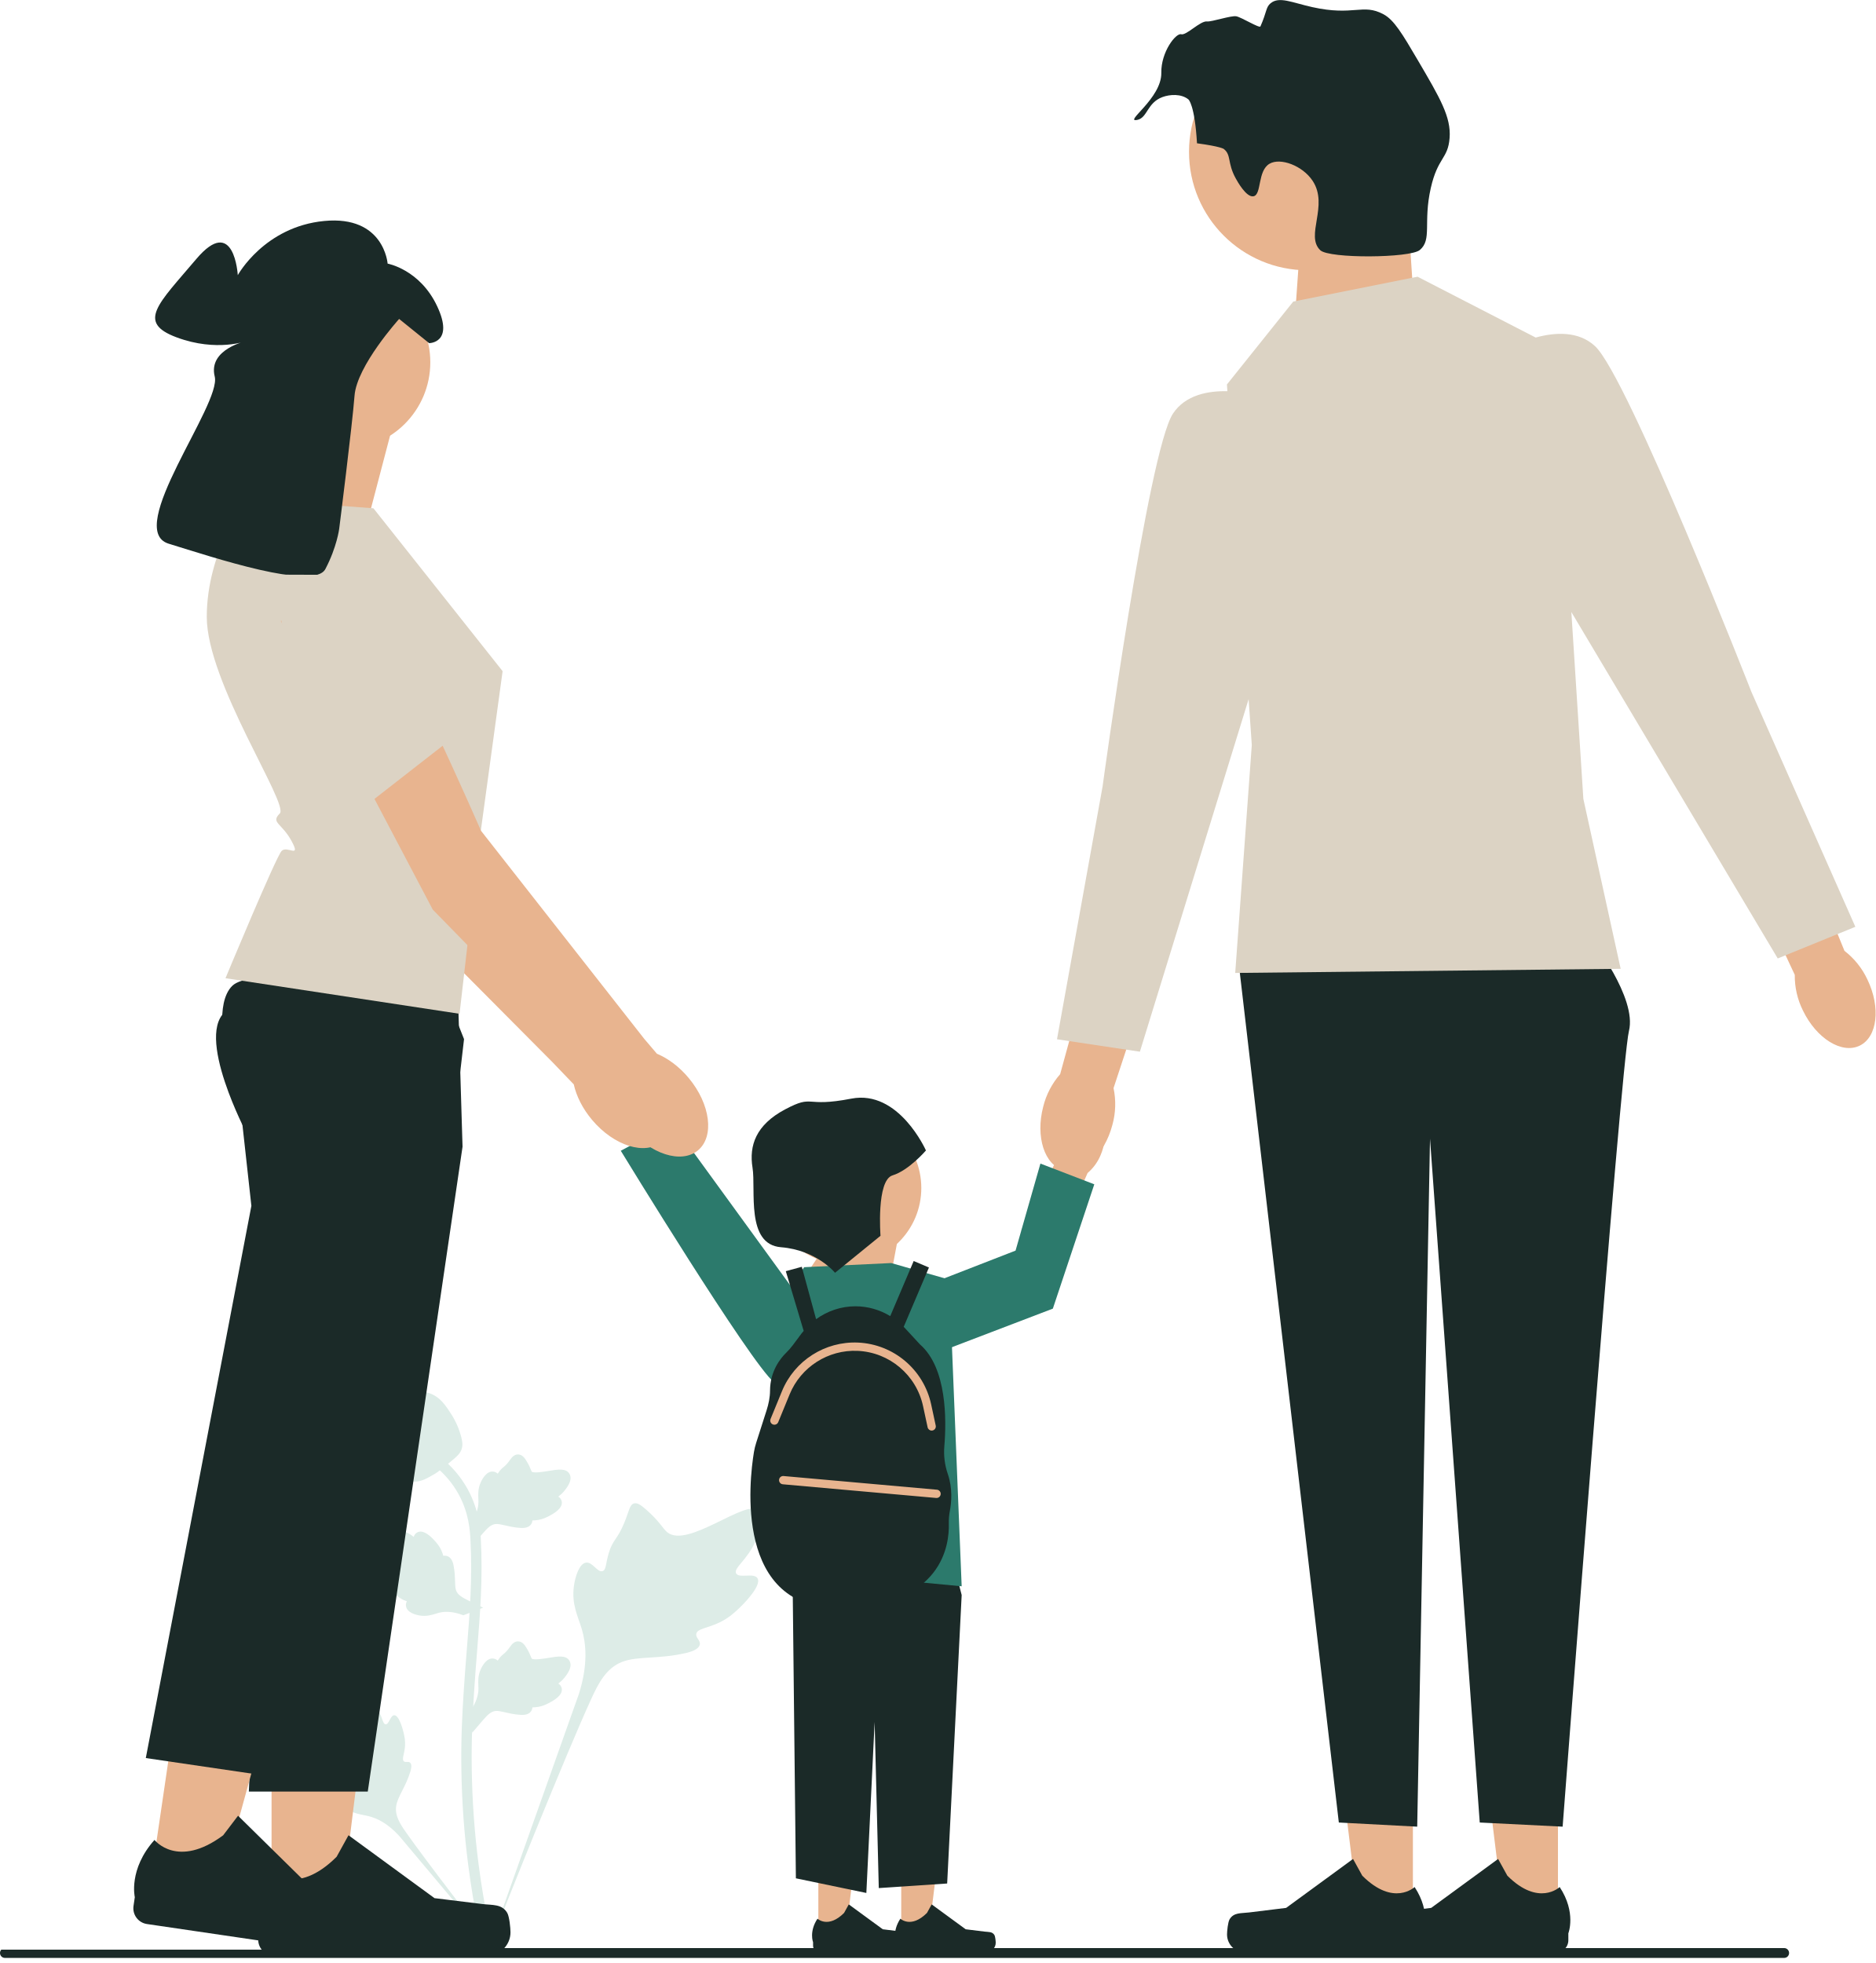
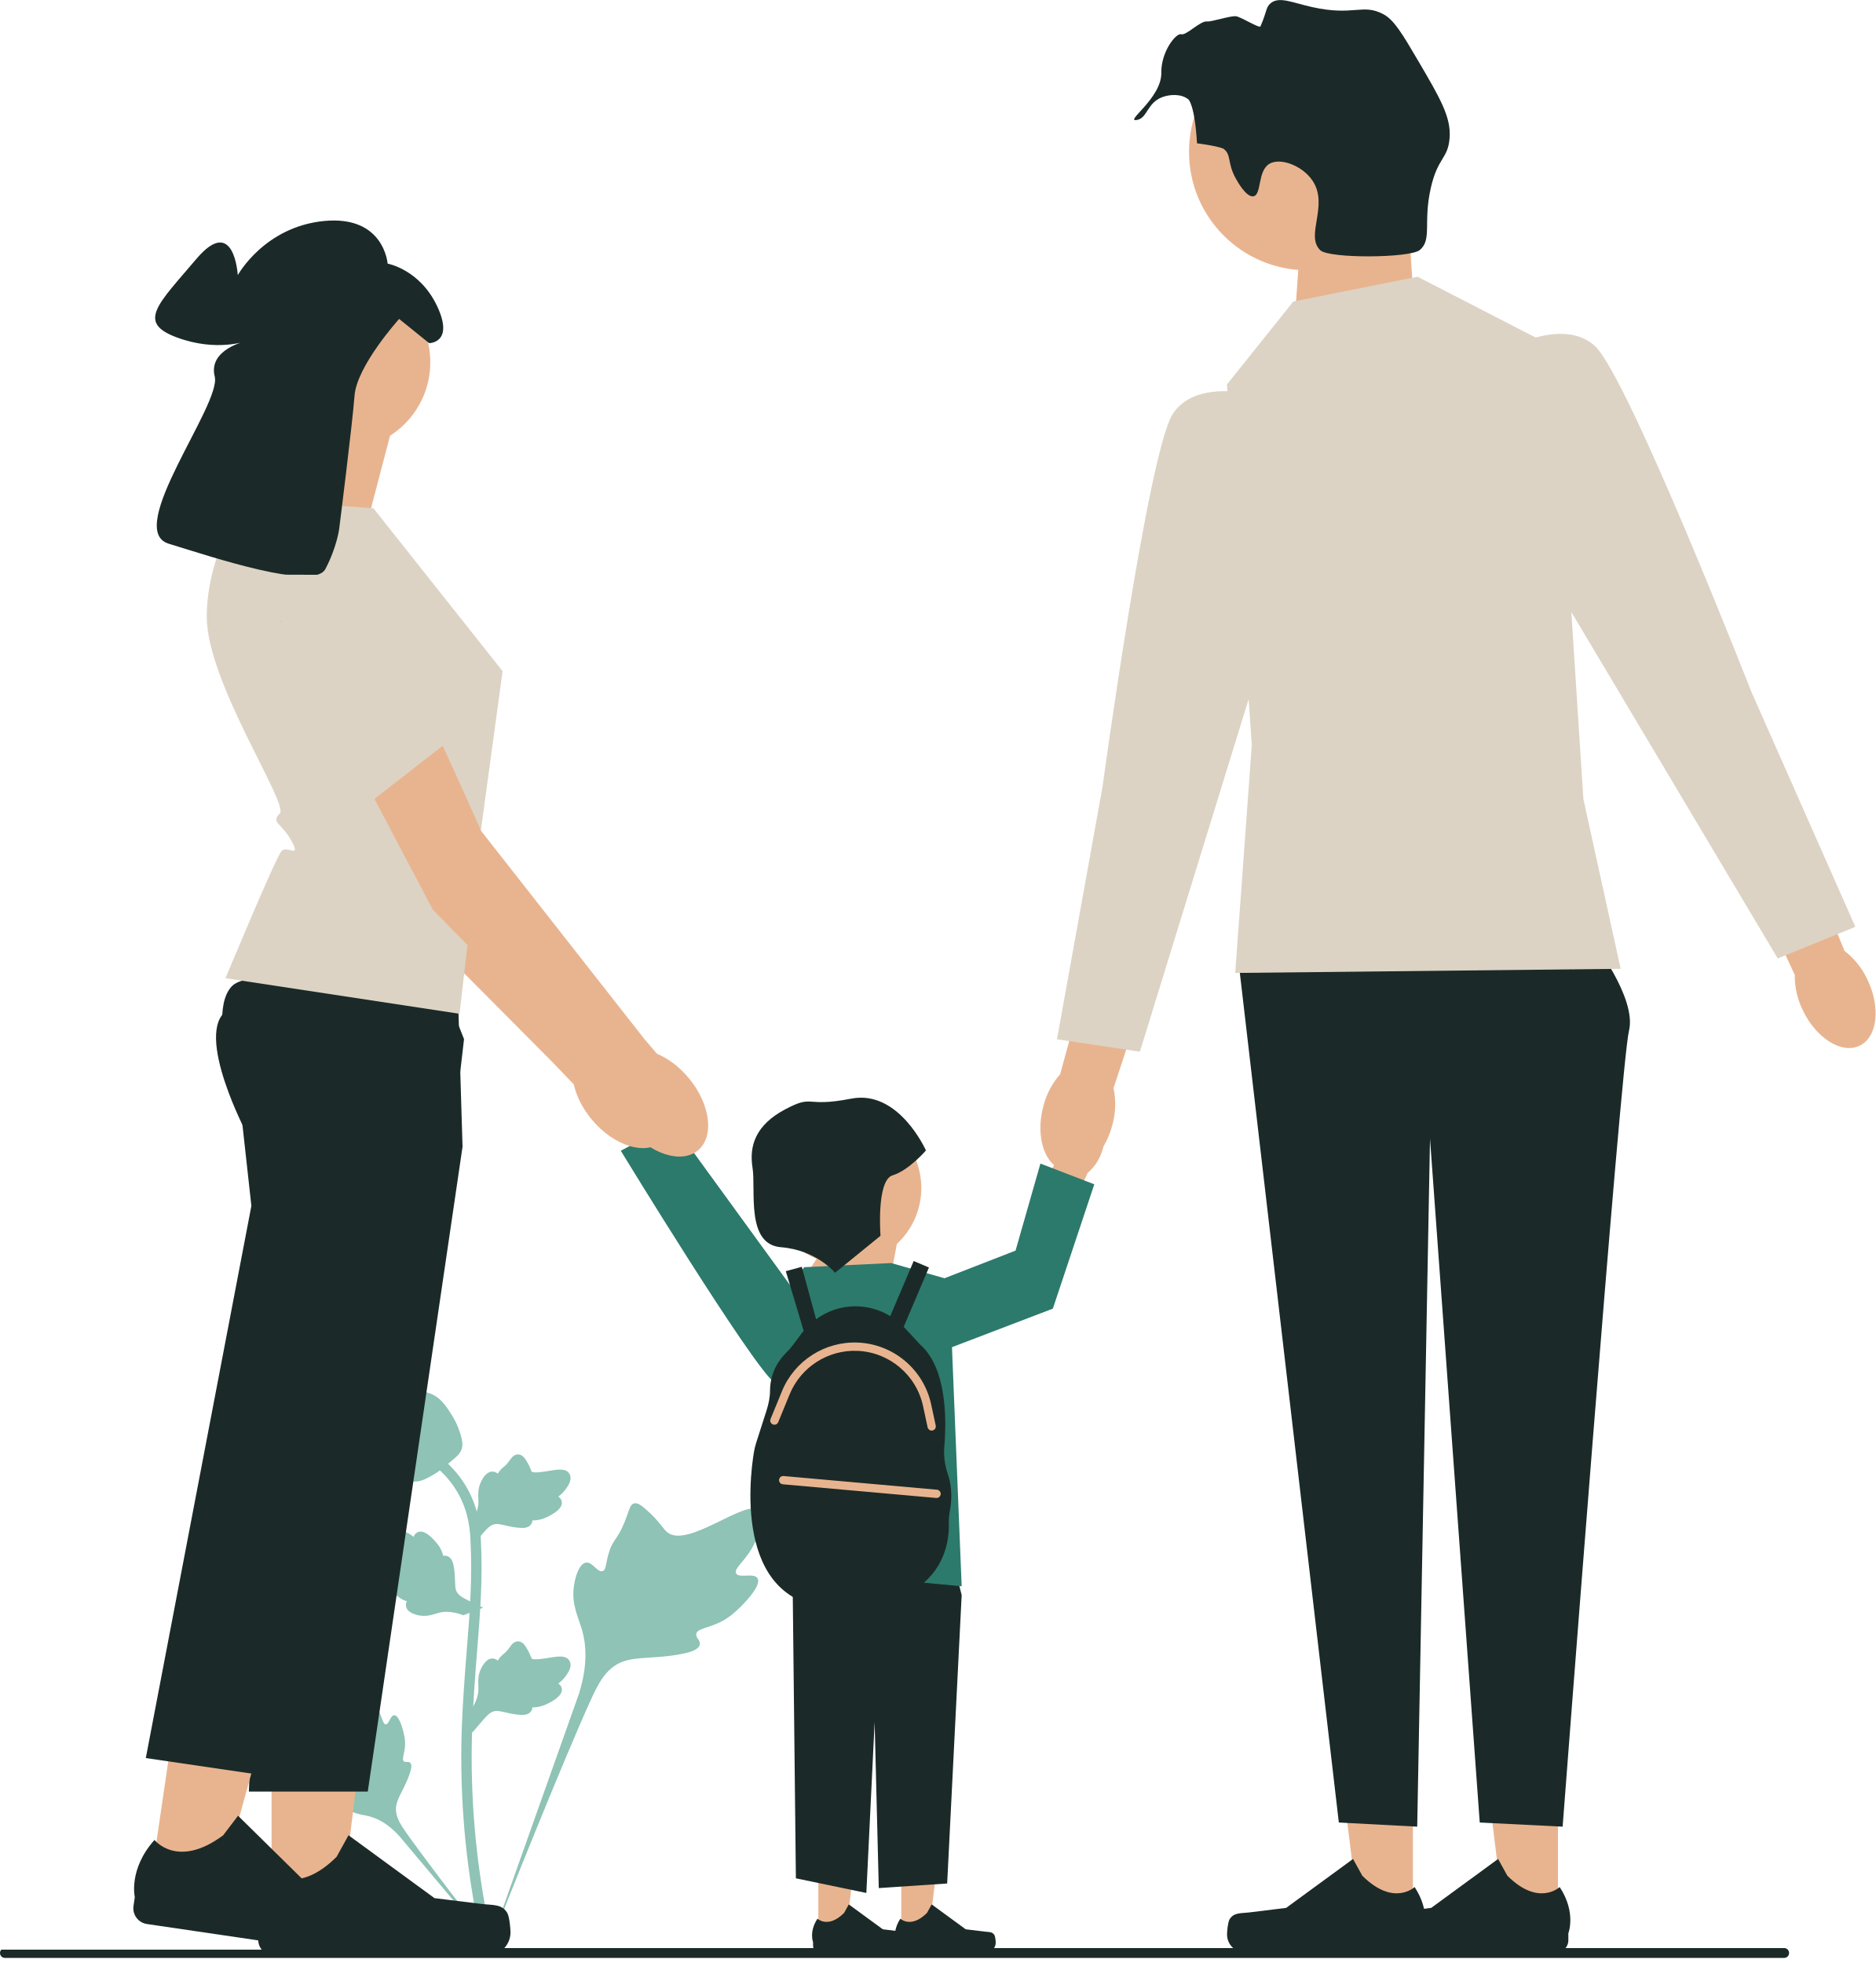
<svg xmlns="http://www.w3.org/2000/svg" viewBox="810 387 300 314" width="300" height="314">
  <svg x="810" y="387" width="300" height="313.2" viewBox="0 0 452.553 472.429">
    <g>
-       <path d="M182.775,380.824c-.844-1.424-4.497,.101-5.168-1.191-.669-1.287,2.724-3.249,4.663-7.73,.35-.808,2.553-5.9,.922-7.472-3.092-2.978-17.24,9.313-22.191,5.29-1.087-.883-1.846-2.645-5.134-5.506-1.308-1.138-2.099-1.652-2.865-1.461-1.086,.271-1.172,1.725-2.337,4.584-1.747,4.287-2.78,4.028-3.798,7.449-.756,2.539-.583,4.016-1.472,4.303-1.258,.407-2.416-2.286-4.011-2.045-1.627,.246-2.611,3.382-2.922,5.73-.583,4.406,1.035,7.313,1.932,10.371,.975,3.322,1.553,8.375-.698,15.528l-22.277,62.766c4.918-12.879,19.158-48.185,25.142-61.305,1.727-3.787,3.635-7.629,7.551-9.145,3.77-1.46,8.949-.588,15.55-2.179,.771-.186,2.911-.73,3.18-1.988,.223-1.04-1.036-1.621-.842-2.595,.259-1.307,2.734-1.323,5.775-2.831,2.144-1.063,3.48-2.328,4.629-3.415,.346-.328,5.495-5.262,4.371-7.157h-0Z" fill="#DDECE7" />
-       <path d="M95.13,413.866c-.942,.004-1.248,2.236-2.076,2.193-.825-.043-.808-2.275-2.448-4.519-.296-.405-2.159-2.955-3.401-2.608-2.354,.658-.404,11.148-3.806,12.418-.747,.279-1.831,.143-4.184,.931-.936,.314-1.417,.554-1.544,.985-.18,.611,.508,1.073,1.575,2.47,1.6,2.094,1.175,2.527,2.56,4.013,1.028,1.104,1.803,1.445,1.687,1.964-.163,.735-1.819,.526-2.161,1.379-.349,.87,.907,2.257,1.969,3.087,1.994,1.558,3.888,1.602,5.647,2.044,1.912,.48,4.559,1.654,7.42,4.823l24.378,29.044c-4.902-6.13-18.122-23.306-22.835-30.029-1.361-1.941-2.696-3.985-2.31-6.345,.371-2.272,2.293-4.562,3.417-8.261,.131-.432,.481-1.639-.058-2.134-.446-.409-1.095,.041-1.517-.335-.567-.504,.14-1.724,.277-3.651,.097-1.359-.138-2.38-.341-3.258-.061-.265-.997-4.215-2.251-4.21v0Z" fill="#DDECE7" />
-       <path d="M113.929,418.086l-.568-5.068,.259-.384c1.2-1.777,1.812-3.512,1.819-5.159,.001-.262-.011-.524-.023-.79-.049-1.057-.11-2.371,.575-3.903,.384-.854,1.463-2.831,3.086-2.587,.437,.061,.767,.262,1.018,.497,.037-.059,.075-.117,.115-.181,.505-.771,.905-1.101,1.291-1.419,.296-.245,.602-.497,1.082-1.094,.21-.262,.374-.492,.513-.685,.42-.585,.968-1.282,1.935-1.27,1.033,.049,1.574,.903,1.932,1.468,.64,1.008,.93,1.735,1.122,2.217,.07,.176,.149,.374,.19,.436,.333,.489,3.038,.032,4.057-.135,2.289-.382,4.27-.712,5.087,.732,.585,1.033,.151,2.398-1.33,4.168-.461,.551-.952,.969-1.388,1.297,.361,.215,.684,.546,.815,1.065h0c.308,1.228-.748,2.459-3.137,3.663-.593,.301-1.392,.702-2.512,.896-.527,.091-1.002,.113-1.408,.125-.009,.235-.064,.489-.207,.751-.42,.771-1.293,1.138-2.61,1.05-1.449-.076-2.642-.352-3.694-.595-.919-.21-1.711-.389-2.332-.347-1.153,.093-2.041,1.016-3.083,2.212l-2.603,3.042h-0Z" fill="#DDECE7" />
-       <path d="M116.563,387.911l-4.758,1.835-.437-.153c-2.023-.71-3.857-.862-5.452-.451-.254,.065-.504,.143-.759,.223-1.01,.315-2.266,.708-3.922,.434-.924-.155-3.11-.697-3.285-2.329-.052-.438,.059-.809,.222-1.111-.066-.021-.133-.042-.204-.065-.874-.293-1.295-.597-1.7-.889-.312-.224-.633-.456-1.332-.769-.307-.137-.571-.237-.793-.322-.672-.258-1.486-.611-1.719-1.549-.215-1.011,.474-1.751,.93-2.241,.813-.875,1.442-1.34,1.86-1.648,.153-.112,.324-.239,.373-.294,.389-.446-.74-2.947-1.159-3.891-.95-2.118-1.772-3.95-.582-5.106,.851-.828,2.282-.754,4.369,.229,.65,.307,1.179,.675,1.607,1.013,.117-.404,.354-.8,.823-1.058h0c1.11-.61,2.569,.099,4.339,2.105,.442,.498,1.033,1.169,1.504,2.203,.221,.487,.363,.941,.478,1.331,.229-.051,.49-.063,.779,.009,.852,.21,1.429,.962,1.678,2.258,.294,1.421,.329,2.645,.362,3.724,.03,.942,.058,1.753,.255,2.344,.382,1.091,1.5,1.717,2.922,2.421l3.603,1.746-0,0Z" fill="#DDECE7" />
-       <path d="M113.929,372.979l-.568-5.068,.259-.384c1.2-1.777,1.812-3.512,1.819-5.159,.001-.262-.011-.524-.023-.79-.049-1.057-.11-2.371,.575-3.903,.384-.854,1.463-2.831,3.086-2.587,.437,.061,.767,.262,1.018,.497,.037-.059,.075-.117,.115-.181,.505-.771,.905-1.101,1.291-1.419,.296-.245,.602-.497,1.082-1.094,.21-.262,.374-.492,.513-.685,.42-.585,.968-1.282,1.935-1.27,1.033,.049,1.574,.903,1.932,1.468,.64,1.008,.93,1.735,1.122,2.217,.07,.176,.149,.374,.19,.436,.333,.489,3.038,.032,4.057-.135,2.289-.382,4.27-.712,5.087,.732,.585,1.033,.151,2.398-1.33,4.168-.461,.551-.952,.969-1.388,1.297,.361,.215,.684,.546,.815,1.065h0c.308,1.228-.748,2.459-3.137,3.663-.593,.301-1.392,.702-2.512,.896-.527,.091-1.002,.113-1.408,.125-.009,.235-.064,.489-.207,.751-.42,.771-1.293,1.138-2.61,1.05-1.449-.076-2.642-.352-3.694-.595-.919-.21-1.711-.389-2.332-.347-1.153,.093-2.041,1.016-3.083,2.212l-2.603,3.042h-0Z" fill="#DDECE7" />
-       <path d="M119.115,471.357l-1.062-.666-.257-1.226,.257,1.226-1.238,.142c-.02-.115-.087-.379-.188-.793-.554-2.266-2.244-9.162-3.654-20.023-.984-7.581-1.541-15.376-1.656-23.17-.115-7.807,.255-13.717,.551-18.467,.224-3.583,.496-6.994,.762-10.317,.71-8.878,1.379-17.265,.881-26.55-.11-2.073-.341-6.387-2.862-10.978-1.462-2.663-3.476-5.027-5.987-7.023l1.561-1.963c2.771,2.207,5,4.826,6.623,7.782,2.795,5.09,3.047,9.791,3.168,12.05,.507,9.449-.17,17.916-.887,26.88-.264,3.311-.536,6.708-.759,10.276-.294,4.706-.66,10.565-.546,18.271,.113,7.701,.663,15.4,1.634,22.886,1.392,10.724,3.058,17.517,3.605,19.749,.291,1.192,.352,1.441,.054,1.914v-0Z" fill="#DDECE7" />
-       <path d="M100.066,357.494c-.103,0-.207-.002-.312-.01-2.134-.115-4.11-1.392-5.875-3.796-.827-1.131-1.251-2.42-2.095-4.992-.131-.396-.767-2.408-1.154-5.176-.253-1.808-.221-2.565,.137-3.233,.398-.744,1.041-1.263,1.766-1.613-.032-.24-.006-.487,.098-.739,.427-1.045,1.563-.908,2.177-.842,.311,.039,.699,.091,1.117,.069,.658-.032,1.012-.228,1.548-.521,.513-.281,1.15-.631,2.096-.825,1.865-.389,3.427,.14,3.942,.313,2.71,.903,4.046,3.01,5.593,5.45,.308,.489,1.367,2.271,2.065,4.713,.504,1.762,.433,2.545,.281,3.128-.308,1.197-1.036,1.882-2.885,3.394-1.931,1.583-2.9,2.376-3.732,2.858-1.937,1.118-3.153,1.821-4.768,1.821v0Z" fill="#DDECE7" />
+       <path d="M182.775,380.824c-.844-1.424-4.497,.101-5.168-1.191-.669-1.287,2.724-3.249,4.663-7.73,.35-.808,2.553-5.9,.922-7.472-3.092-2.978-17.24,9.313-22.191,5.29-1.087-.883-1.846-2.645-5.134-5.506-1.308-1.138-2.099-1.652-2.865-1.461-1.086,.271-1.172,1.725-2.337,4.584-1.747,4.287-2.78,4.028-3.798,7.449-.756,2.539-.583,4.016-1.472,4.303-1.258,.407-2.416-2.286-4.011-2.045-1.627,.246-2.611,3.382-2.922,5.73-.583,4.406,1.035,7.313,1.932,10.371,.975,3.322,1.553,8.375-.698,15.528l-22.277,62.766c4.918-12.879,19.158-48.185,25.142-61.305,1.727-3.787,3.635-7.629,7.551-9.145,3.77-1.46,8.949-.588,15.55-2.179,.771-.186,2.911-.73,3.18-1.988,.223-1.04-1.036-1.621-.842-2.595,.259-1.307,2.734-1.323,5.775-2.831,2.144-1.063,3.48-2.328,4.629-3.415,.346-.328,5.495-5.262,4.371-7.157h-0Z" fill="#8EC3B6" />
+       <path d="M95.13,413.866c-.942,.004-1.248,2.236-2.076,2.193-.825-.043-.808-2.275-2.448-4.519-.296-.405-2.159-2.955-3.401-2.608-2.354,.658-.404,11.148-3.806,12.418-.747,.279-1.831,.143-4.184,.931-.936,.314-1.417,.554-1.544,.985-.18,.611,.508,1.073,1.575,2.47,1.6,2.094,1.175,2.527,2.56,4.013,1.028,1.104,1.803,1.445,1.687,1.964-.163,.735-1.819,.526-2.161,1.379-.349,.87,.907,2.257,1.969,3.087,1.994,1.558,3.888,1.602,5.647,2.044,1.912,.48,4.559,1.654,7.42,4.823l24.378,29.044c-4.902-6.13-18.122-23.306-22.835-30.029-1.361-1.941-2.696-3.985-2.31-6.345,.371-2.272,2.293-4.562,3.417-8.261,.131-.432,.481-1.639-.058-2.134-.446-.409-1.095,.041-1.517-.335-.567-.504,.14-1.724,.277-3.651,.097-1.359-.138-2.38-.341-3.258-.061-.265-.997-4.215-2.251-4.21v0Z" fill="#8EC3B6" />
+       <path d="M113.929,418.086l-.568-5.068,.259-.384c1.2-1.777,1.812-3.512,1.819-5.159,.001-.262-.011-.524-.023-.79-.049-1.057-.11-2.371,.575-3.903,.384-.854,1.463-2.831,3.086-2.587,.437,.061,.767,.262,1.018,.497,.037-.059,.075-.117,.115-.181,.505-.771,.905-1.101,1.291-1.419,.296-.245,.602-.497,1.082-1.094,.21-.262,.374-.492,.513-.685,.42-.585,.968-1.282,1.935-1.27,1.033,.049,1.574,.903,1.932,1.468,.64,1.008,.93,1.735,1.122,2.217,.07,.176,.149,.374,.19,.436,.333,.489,3.038,.032,4.057-.135,2.289-.382,4.27-.712,5.087,.732,.585,1.033,.151,2.398-1.33,4.168-.461,.551-.952,.969-1.388,1.297,.361,.215,.684,.546,.815,1.065h0c.308,1.228-.748,2.459-3.137,3.663-.593,.301-1.392,.702-2.512,.896-.527,.091-1.002,.113-1.408,.125-.009,.235-.064,.489-.207,.751-.42,.771-1.293,1.138-2.61,1.05-1.449-.076-2.642-.352-3.694-.595-.919-.21-1.711-.389-2.332-.347-1.153,.093-2.041,1.016-3.083,2.212l-2.603,3.042h-0Z" fill="#8EC3B6" />
+       <path d="M116.563,387.911l-4.758,1.835-.437-.153c-2.023-.71-3.857-.862-5.452-.451-.254,.065-.504,.143-.759,.223-1.01,.315-2.266,.708-3.922,.434-.924-.155-3.11-.697-3.285-2.329-.052-.438,.059-.809,.222-1.111-.066-.021-.133-.042-.204-.065-.874-.293-1.295-.597-1.7-.889-.312-.224-.633-.456-1.332-.769-.307-.137-.571-.237-.793-.322-.672-.258-1.486-.611-1.719-1.549-.215-1.011,.474-1.751,.93-2.241,.813-.875,1.442-1.34,1.86-1.648,.153-.112,.324-.239,.373-.294,.389-.446-.74-2.947-1.159-3.891-.95-2.118-1.772-3.95-.582-5.106,.851-.828,2.282-.754,4.369,.229,.65,.307,1.179,.675,1.607,1.013,.117-.404,.354-.8,.823-1.058h0c1.11-.61,2.569,.099,4.339,2.105,.442,.498,1.033,1.169,1.504,2.203,.221,.487,.363,.941,.478,1.331,.229-.051,.49-.063,.779,.009,.852,.21,1.429,.962,1.678,2.258,.294,1.421,.329,2.645,.362,3.724,.03,.942,.058,1.753,.255,2.344,.382,1.091,1.5,1.717,2.922,2.421l3.603,1.746-0,0Z" fill="#8EC3B6" />
+       <path d="M113.929,372.979l-.568-5.068,.259-.384c1.2-1.777,1.812-3.512,1.819-5.159,.001-.262-.011-.524-.023-.79-.049-1.057-.11-2.371,.575-3.903,.384-.854,1.463-2.831,3.086-2.587,.437,.061,.767,.262,1.018,.497,.037-.059,.075-.117,.115-.181,.505-.771,.905-1.101,1.291-1.419,.296-.245,.602-.497,1.082-1.094,.21-.262,.374-.492,.513-.685,.42-.585,.968-1.282,1.935-1.27,1.033,.049,1.574,.903,1.932,1.468,.64,1.008,.93,1.735,1.122,2.217,.07,.176,.149,.374,.19,.436,.333,.489,3.038,.032,4.057-.135,2.289-.382,4.27-.712,5.087,.732,.585,1.033,.151,2.398-1.33,4.168-.461,.551-.952,.969-1.388,1.297,.361,.215,.684,.546,.815,1.065h0c.308,1.228-.748,2.459-3.137,3.663-.593,.301-1.392,.702-2.512,.896-.527,.091-1.002,.113-1.408,.125-.009,.235-.064,.489-.207,.751-.42,.771-1.293,1.138-2.61,1.05-1.449-.076-2.642-.352-3.694-.595-.919-.21-1.711-.389-2.332-.347-1.153,.093-2.041,1.016-3.083,2.212l-2.603,3.042h-0Z" fill="#8EC3B6" />
+       <path d="M119.115,471.357l-1.062-.666-.257-1.226,.257,1.226-1.238,.142c-.02-.115-.087-.379-.188-.793-.554-2.266-2.244-9.162-3.654-20.023-.984-7.581-1.541-15.376-1.656-23.17-.115-7.807,.255-13.717,.551-18.467,.224-3.583,.496-6.994,.762-10.317,.71-8.878,1.379-17.265,.881-26.55-.11-2.073-.341-6.387-2.862-10.978-1.462-2.663-3.476-5.027-5.987-7.023l1.561-1.963c2.771,2.207,5,4.826,6.623,7.782,2.795,5.09,3.047,9.791,3.168,12.05,.507,9.449-.17,17.916-.887,26.88-.264,3.311-.536,6.708-.759,10.276-.294,4.706-.66,10.565-.546,18.271,.113,7.701,.663,15.4,1.634,22.886,1.392,10.724,3.058,17.517,3.605,19.749,.291,1.192,.352,1.441,.054,1.914v-0Z" fill="#8EC3B6" />
+       <path d="M100.066,357.494c-.103,0-.207-.002-.312-.01-2.134-.115-4.11-1.392-5.875-3.796-.827-1.131-1.251-2.42-2.095-4.992-.131-.396-.767-2.408-1.154-5.176-.253-1.808-.221-2.565,.137-3.233,.398-.744,1.041-1.263,1.766-1.613-.032-.24-.006-.487,.098-.739,.427-1.045,1.563-.908,2.177-.842,.311,.039,.699,.091,1.117,.069,.658-.032,1.012-.228,1.548-.521,.513-.281,1.15-.631,2.096-.825,1.865-.389,3.427,.14,3.942,.313,2.71,.903,4.046,3.01,5.593,5.45,.308,.489,1.367,2.271,2.065,4.713,.504,1.762,.433,2.545,.281,3.128-.308,1.197-1.036,1.882-2.885,3.394-1.931,1.583-2.9,2.376-3.732,2.858-1.937,1.118-3.153,1.821-4.768,1.821v0Z" fill="#8EC3B6" />
    </g>
    <g>
      <polygon points="217.451 467.068 224.014 467.067 227.135 441.755 217.45 441.756 217.451 467.068" fill="#E8B48F" />
      <path d="M239.935,466.919h0c.204,.344,.312,1.455,.312,1.855h0c0,1.23-.997,2.227-2.227,2.227h-20.323c-.839,0-1.519-.68-1.519-1.519v-.846s-1.005-2.543,1.065-5.677c0,0,2.573,2.454,6.417-1.39l1.134-2.054,8.206,6.001,4.548,.56c.995,.122,1.877-.019,2.389,.843h0Z" fill="#1B2A28" />
    </g>
    <g>
      <polygon points="197.451 467.068 204.014 467.067 207.135 441.755 197.45 441.756 197.451 467.068" fill="#E8B48F" />
      <path d="M219.935,466.919h0c.204,.344,.312,1.455,.312,1.855h0c0,1.23-.997,2.227-2.227,2.227h-20.323c-.839,0-1.519-.68-1.519-1.519v-.846s-1.005-2.543,1.065-5.677c0,0,2.573,2.454,6.417-1.39l1.134-2.054,8.206,6.001,4.548,.56c.995,.122,1.877-.019,2.389,.843h0Z" fill="#1B2A28" />
    </g>
    <polygon points="225.032 357.755 232.032 384.862 228.532 454.472 212.032 455.576 211.032 415.505 209.032 456.755 192.032 453.219 191.032 362.469 225.032 357.755" fill="#1B2A28" />
    <g>
      <path id="uuid-f560b4a3-9a95-4199-88c1-6c6c96ee74ab" d="M157.268,266.488c-2.259-3.963-6.134-6.011-8.656-4.573-2.522,1.438-2.735,5.816-.475,9.78,.881,1.596,2.131,2.958,3.647,3.972l9.782,16.672,7.726-4.757-10.463-15.931c-.1-1.821-.635-3.591-1.559-5.163Z" fill="#E8B48F" />
      <path d="M201.722,325.344s-9.271,12.778-14.941,8.212c-5.67-4.566-36.998-55.894-36.998-55.894l12.433-6.663,39.506,54.346Z" fill="#2C7A6C" />
    </g>
    <polygon points="193.032 309.755 205.032 291.755 217.032 296.755 214.032 312.755 193.032 309.755" fill="#E8B48F" />
    <polygon points="194.032 305.755 215.032 304.755 229.032 308.755 232.032 382.755 190.032 378.755 190.032 339.731 184.032 319.755 194.032 305.755" fill="#2C7A6C" />
    <path d="M228.69,355.671c-.738-2.152-1.032-4.425-.842-6.692,.537-6.398,.638-18.934-5.883-24.598l-3.683-3.99c-.077-.083-.163-.154-.241-.235l6.095-14.326-3.682-1.565-5.657,13.296c-2.509-1.527-5.403-2.372-8.396-2.372-3.457,0-6.762,1.128-9.493,3.112l-3.45-12.639-3.859,1.054,4.314,14.414c-.157,.191-.328,.367-.477,.567l-2.107,2.828c-.513,.689-1.079,1.328-1.693,1.929-1.294,1.267-3.817,4.343-3.842,9.079-.008,1.62-.341,3.221-.835,4.764l-2.505,7.828c-.235,.735-.42,1.483-.545,2.245-1.104,6.703-4.927,38.283,21.201,37.651,24.357-.589,25.96-15.42,25.818-20.346-.031-1.069,.065-2.129,.264-3.18,.365-1.927,.694-5.336-.502-8.824Z" fill="#1B2A28" />
    <polygon points="338.723 36.017 341.001 71.183 312.36 77.755 314.355 49.321 338.723 36.017" fill="#E8B48F" />
    <g>
      <polygon points="340.904 463.408 327.994 463.407 321.852 413.611 340.906 413.612 340.904 463.408" fill="#E8B48F" />
      <path d="M296.673,463.115h0c-.402,.677-.614,2.862-.614,3.649h0c0,2.42,1.962,4.382,4.382,4.382h39.981c1.651,0,2.989-1.338,2.989-2.989v-1.665s1.978-5.003-2.094-11.169c0,0-5.061,4.828-12.623-2.734l-2.23-4.04-16.142,11.806-8.947,1.101c-1.958,.241-3.693-.037-4.7,1.658h-0Z" fill="#1B2A28" />
    </g>
    <g>
      <polygon points="375.904 463.408 362.994 463.407 356.852 413.611 375.906 413.612 375.904 463.408" fill="#E8B48F" />
      <path d="M331.673,463.115h0c-.402,.677-.614,2.862-.614,3.649h0c0,2.42,1.962,4.382,4.382,4.382h39.981c1.651,0,2.989-1.338,2.989-2.989v-1.665s1.978-5.003-2.094-11.169c0,0-5.061,4.828-12.623-2.734l-2.23-4.04-16.142,11.806-8.947,1.101c-1.958,.241-3.693-.037-4.7,1.658h-0Z" fill="#1B2A28" />
    </g>
    <path d="M384.032,226.755s11,14,9,22-16,192-16,192l-20-1-12-165-3.087,166-18.913-1-24-206,85-7Z" fill="#1B2A28" />
    <path id="uuid-35c49308-43d3-4982-a82f-2c4b488719d7" d="M268.405,271.394c-1.891,7.248-7.164,12.147-11.776,10.943s-6.817-8.055-4.925-15.306c.716-2.907,2.118-5.599,4.089-7.853l8.4-30.609,14.28,4.248-9.797,29.724c.618,2.93,.525,5.966-.271,8.852Z" fill="#E8B48F" />
    <circle cx="315.458" cy="36.626" r="28.574" fill="#E8B48F" />
    <polygon points="312.032 72.755 342.032 66.755 375.032 83.755 382.032 192.755 391.032 233.755 298.032 234.755 302.032 179.755 296.032 92.755 312.032 72.755" fill="#DCD3C4" />
    <path d="M305.032,95.755s-16-5-22,4c-6,9-17,90-17,90l-11,61,20,3,33-107-3-51Z" fill="#DCD3C4" />
    <g>
      <path id="uuid-bde1eca8-243b-424d-9fdc-27c2181c111a" d="M450.565,236.336c3.26,6.744,2.423,13.893-1.869,15.967s-10.413-1.712-13.674-8.459c-1.339-2.677-2.018-5.636-1.979-8.63l-13.452-28.749,13.626-6.025,11.815,28.981c2.37,1.83,4.268,4.201,5.534,6.915Z" fill="#E8B48F" />
      <path d="M362.508,84.791s14.369-8.633,22.323-1.303c7.954,7.331,37.751,83.45,37.751,83.45l25.079,56.684-18.728,7.633-57.31-96.196-9.115-50.268Z" fill="#DCD3C4" />
    </g>
    <path d="M431.67,471.239c0,.66-.53,1.19-1.19,1.19H1.19c-.66,0-1.19-.53-1.19-1.19,0-.32,.12-.6,.32-.81H90.04c1.91,0,3.78-.13,5.62-.38H430.48c.66,0,1.19,.53,1.19,1.19Z" fill="#1B2A28" />
    <path id="uuid-76bcf24f-af63-48e1-b762-2a44b8a9d8fc" d="M255.902,274.545c1.785-4.198,5.397-6.68,8.069-5.544,2.672,1.136,3.39,5.46,1.604,9.659-.69,1.687-1.775,3.185-3.162,4.367l-7.786,17.692-8.225-3.831,8.549-17.035c-.111-1.82,.215-3.641,.951-5.309Z" fill="#E8B48F" />
    <circle cx="203.899" cy="286.652" r="18.393" fill="#E8B48F" />
    <polygon points="227.032 308.755 245.032 301.755 251.032 280.755 264.032 285.755 254.032 315.755 227.032 326.07 227.032 308.755" fill="#2C7A6C" />
    <path d="M201.48,307.103l10.97-8.925s-1.038-13.376,2.905-14.579,8.056-6.008,8.056-6.008c0,0-6.527-14.744-18.016-12.507-11.489,2.237-8.867-1.166-15.948,2.583-7.08,3.749-8.74,8.752-7.879,14.068,.861,5.316-1.702,18.523,6.873,19.203s13.038,6.165,13.038,6.165Z" fill="#1B2A28" />
    <path d="M298.152,43.023c-2.085-3.803-1.003-5.618-2.884-7.104-0-0-.757-.598-6.456-1.36h0c-.545-9.326-2.055-10.572-2.055-10.572-1.741-1.436-4.51-1.236-6.275-.584-3.733,1.38-3.604,5.015-6.083,5.511-3.425,.685,5.912-5.17,5.803-11.363-.089-5.052,3.529-9.662,4.79-9.302,1.25,.357,4.6-3.282,6.237-3.091,1.118,.13,5.858-1.495,7.078-1.241,1.332,.278,5.585,2.948,5.812,2.434,1.579-3.574,1.283-4.624,2.457-5.589,2.081-1.709,5.138-.159,10.041,.934,10.088,2.249,12.137-.973,17.183,1.725,2.549,1.363,4.511,4.646,8.33,11.156,5.342,9.104,8.012,13.656,7.63,18.686-.39,5.13-2.847,4.606-4.544,12.11-1.889,8.354,.382,12.424-2.656,14.944-2.348,1.948-21.815,2.098-23.993,.05-3.728-3.507,2.099-10.784-1.859-16.757-2.43-3.667-7.748-5.636-10.376-4.13-2.972,1.703-1.872,7.488-3.897,7.866-1.734,.324-3.919-3.66-4.282-4.323Z" fill="#1B2A28" />
    <g>
      <g>
        <path d="M159.66,275.482c3.98-3.363,2.924-11.159-2.361-17.414-2.313-2.738-5.053-4.726-7.736-5.815l-3.084-3.559-39.827-49.902s-22.055-49.642-28.566-55.005c-6.511-5.363-14.171-2.571-14.171-2.571l-5.977,7.394,37.243,69.312,38.116,38.359,5.145,5.365c.625,2.827,2.128,5.861,4.441,8.599,5.284,6.255,12.794,8.6,16.775,5.237Z" fill="#E8B48F" />
        <polygon points="84.482 153.017 94.462 167.655 108.79 188.86 83.045 197.766 60.314 158.762 84.482 153.017" fill="#DCD3C4" />
      </g>
      <path d="M94.615,103.201l-7.228,27.559-27.559-5.421s10.843-19.878,8.132-28.914l26.655,6.777Z" fill="#E8B48F" />
      <g>
        <polygon points="65.523 461.928 82.119 461.927 90.013 397.914 65.52 397.916 65.523 461.928" fill="#E8B48F" />
        <path d="M122.382,461.552h0c.517,.87,.789,3.679,.789,4.691h0c0,3.111-2.522,5.633-5.633,5.633h-51.394c-2.122,0-3.843-1.72-3.843-3.843v-2.14s-2.542-6.431,2.692-14.357c0,0,6.506,6.207,16.227-3.515l2.867-5.193,20.751,15.176,11.502,1.416c2.516,.31,4.747-.048,6.042,2.132h0Z" fill="#1B2A28" />
      </g>
      <path d="M111.603,276.676l-22.868,155.614h-28.691l3.815-88.828,2.008-46.707-5.823-22.232s-2.655-4.942-4.892-10.932c-2.521-6.76-4.512-14.864-1.556-18.707,1.088-1.417,3.915-2.465,7.758-3.246,2.348-.48,5.081-.853,8.032-1.143,16.967-1.679,41.101-.63,41.101-.63l.614,20.247,.34,11.306,.162,5.26Z" fill="#1B2A28" />
      <g>
        <polygon points="36.29 454.318 52.709 456.73 69.831 394.547 45.597 390.986 36.29 454.318" fill="#E8B48F" />
        <path d="M92.598,462.216h0c.385,.936,.246,3.755,.099,4.756h0c-.452,3.078-3.314,5.206-6.392,4.753l-50.848-7.476c-2.1-.309-3.551-2.261-3.243-4.361l.311-2.117s-1.58-6.732,4.752-13.813c0,0,5.534,7.087,16.566-1.117l3.592-4.721,18.323,18.033,11.174,3.074c2.445,.672,4.704,.643,5.667,2.988l0,0Z" fill="#1B2A28" />
      </g>
      <path d="M111.963,250.724l-3.137,27.012-17.105,56.922-28.158,93.713-28.383-4.171,25.473-133.245-2.522-22.848s-.821-2.271-1.763-5.596c-1.869-6.578-4.213-17.29-1.634-22.754,.348-.743,.785-1.387,1.326-1.909,1.014-.984,3.076-1.581,5.838-1.898,11.545-1.305,35.32,2.427,45.9,4.259l4.165,10.516Z" fill="#1B2A28" />
      <path d="M90.097,122.628l31.173,39.305-5.596,40.979-4.795,41.697-56.472-8.584s12.198-29.366,13.553-30.721,4.76,1.992,2.38-2.392c-2.38-4.384-5.091-4.384-2.832-6.643s-17.619-31.625-17.619-47.437c0-15.812,9.487-28.462,9.487-28.462l30.721,2.259Z" fill="#DCD3C4" />
      <circle cx="82.824" cy="87.406" r="21" fill="#E8B48F" />
      <path d="M81.843,127.556s3.142-24.864,3.699-32.094c.556-7.231,10.763-18.519,10.763-18.519l7.231,5.84s6.118,0,1.947-8.899c-4.171-8.899-11.958-10.29-11.958-10.29,0,0-.834-11.68-15.295-10.29-14.461,1.39-20.857,13.071-20.857,13.071,0,0-.834-14.739-10.012-3.893-9.177,10.846-14.461,15.295-4.728,18.911,9.733,3.615,16.964,.834,16.964,.834,0,0-9.455,1.947-7.787,8.621,1.669,6.674-21.97,36.987-11.124,40.324,10.846,3.337,35.04,11.402,37.821,6.118,2.781-5.284,3.337-9.733,3.337-9.733Z" fill="#1B2A28" />
      <path d="M168.407,277.564c4.008-3.329,3.017-11.134-2.215-17.433-2.29-2.757-5.013-4.769-7.687-5.88l-3.054-3.585-39.407-50.234s-21.639-49.825-28.104-55.242c-6.465-5.417-14.149-2.689-14.149-2.689l-6.038,7.344,36.661,69.622,37.793,38.677,5.1,5.408c.601,2.833,2.079,5.879,4.369,8.636,5.231,6.299,12.722,8.706,16.73,5.377Z" fill="#E8B48F" />
      <path d="M65.466,138.639s9.647,50.062,20.624,57.442l21.875-17.057s1.914-.082-1.649-4.107c-3.563-4.024-2.651-12.667-2.651-12.667,0,0,1.603,2.074-1.885-.805-3.488-2.879-.241-22.682-.241-22.682l-36.074-.123Z" fill="#DCD3C4" />
    </g>
    <path d="M224.793,345.181c-.461,0-.876-.32-.977-.79l-1.1-5.108c-1.616-7.512-8.106-12.998-15.783-13.34-7.112-.319-13.703,3.894-16.404,10.478l-2.759,6.725c-.209,.512-.792,.755-1.305,.546-.511-.21-.755-.794-.545-1.305l2.759-6.725c3.021-7.363,10.384-12.065,18.344-11.717,8.584,.383,15.841,6.518,17.648,14.917l1.1,5.108c.116,.54-.228,1.072-.767,1.188-.071,.015-.143,.022-.212,.022Z" fill="#E8B48F" />
    <path d="M225.973,361.444c-.029,0-.06-.001-.09-.004l-37.005-3.3c-.55-.049-.956-.535-.907-1.085,.05-.55,.53-.954,1.085-.907l37.005,3.3c.55,.049,.956,.535,.907,1.085-.047,.52-.482,.911-.995,.911Z" fill="#E8B48F" />
  </svg>
</svg>
